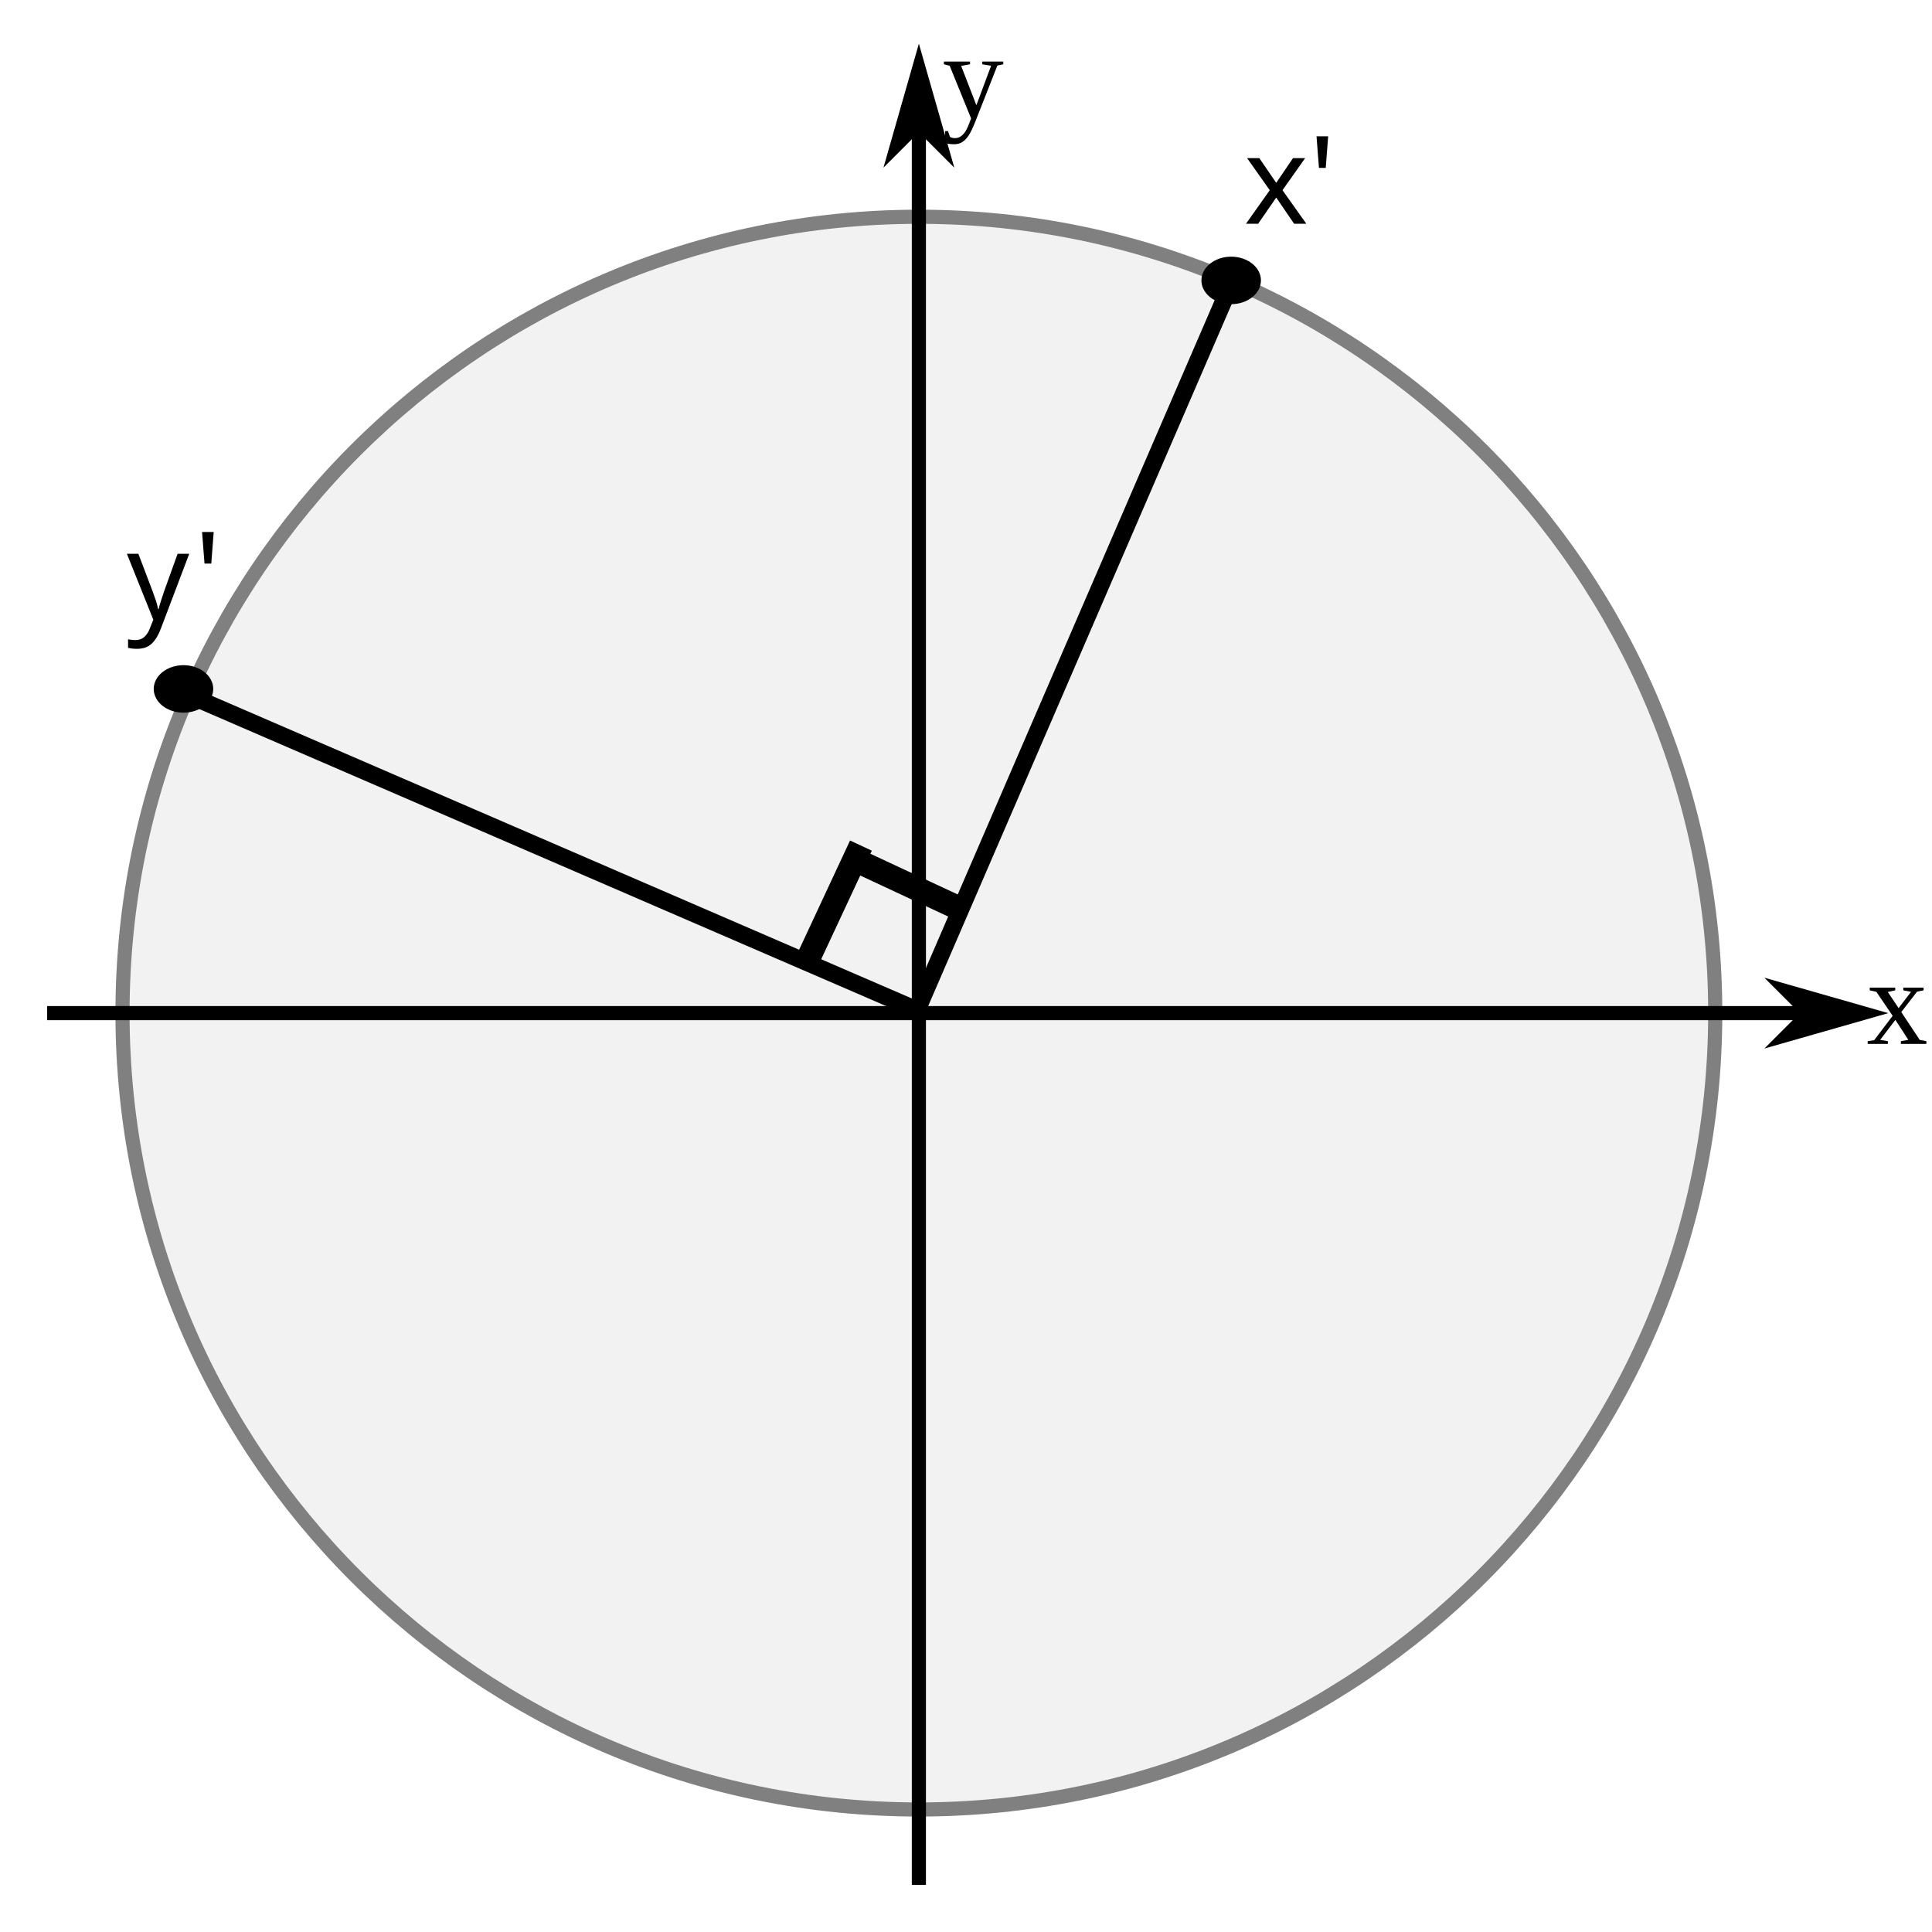
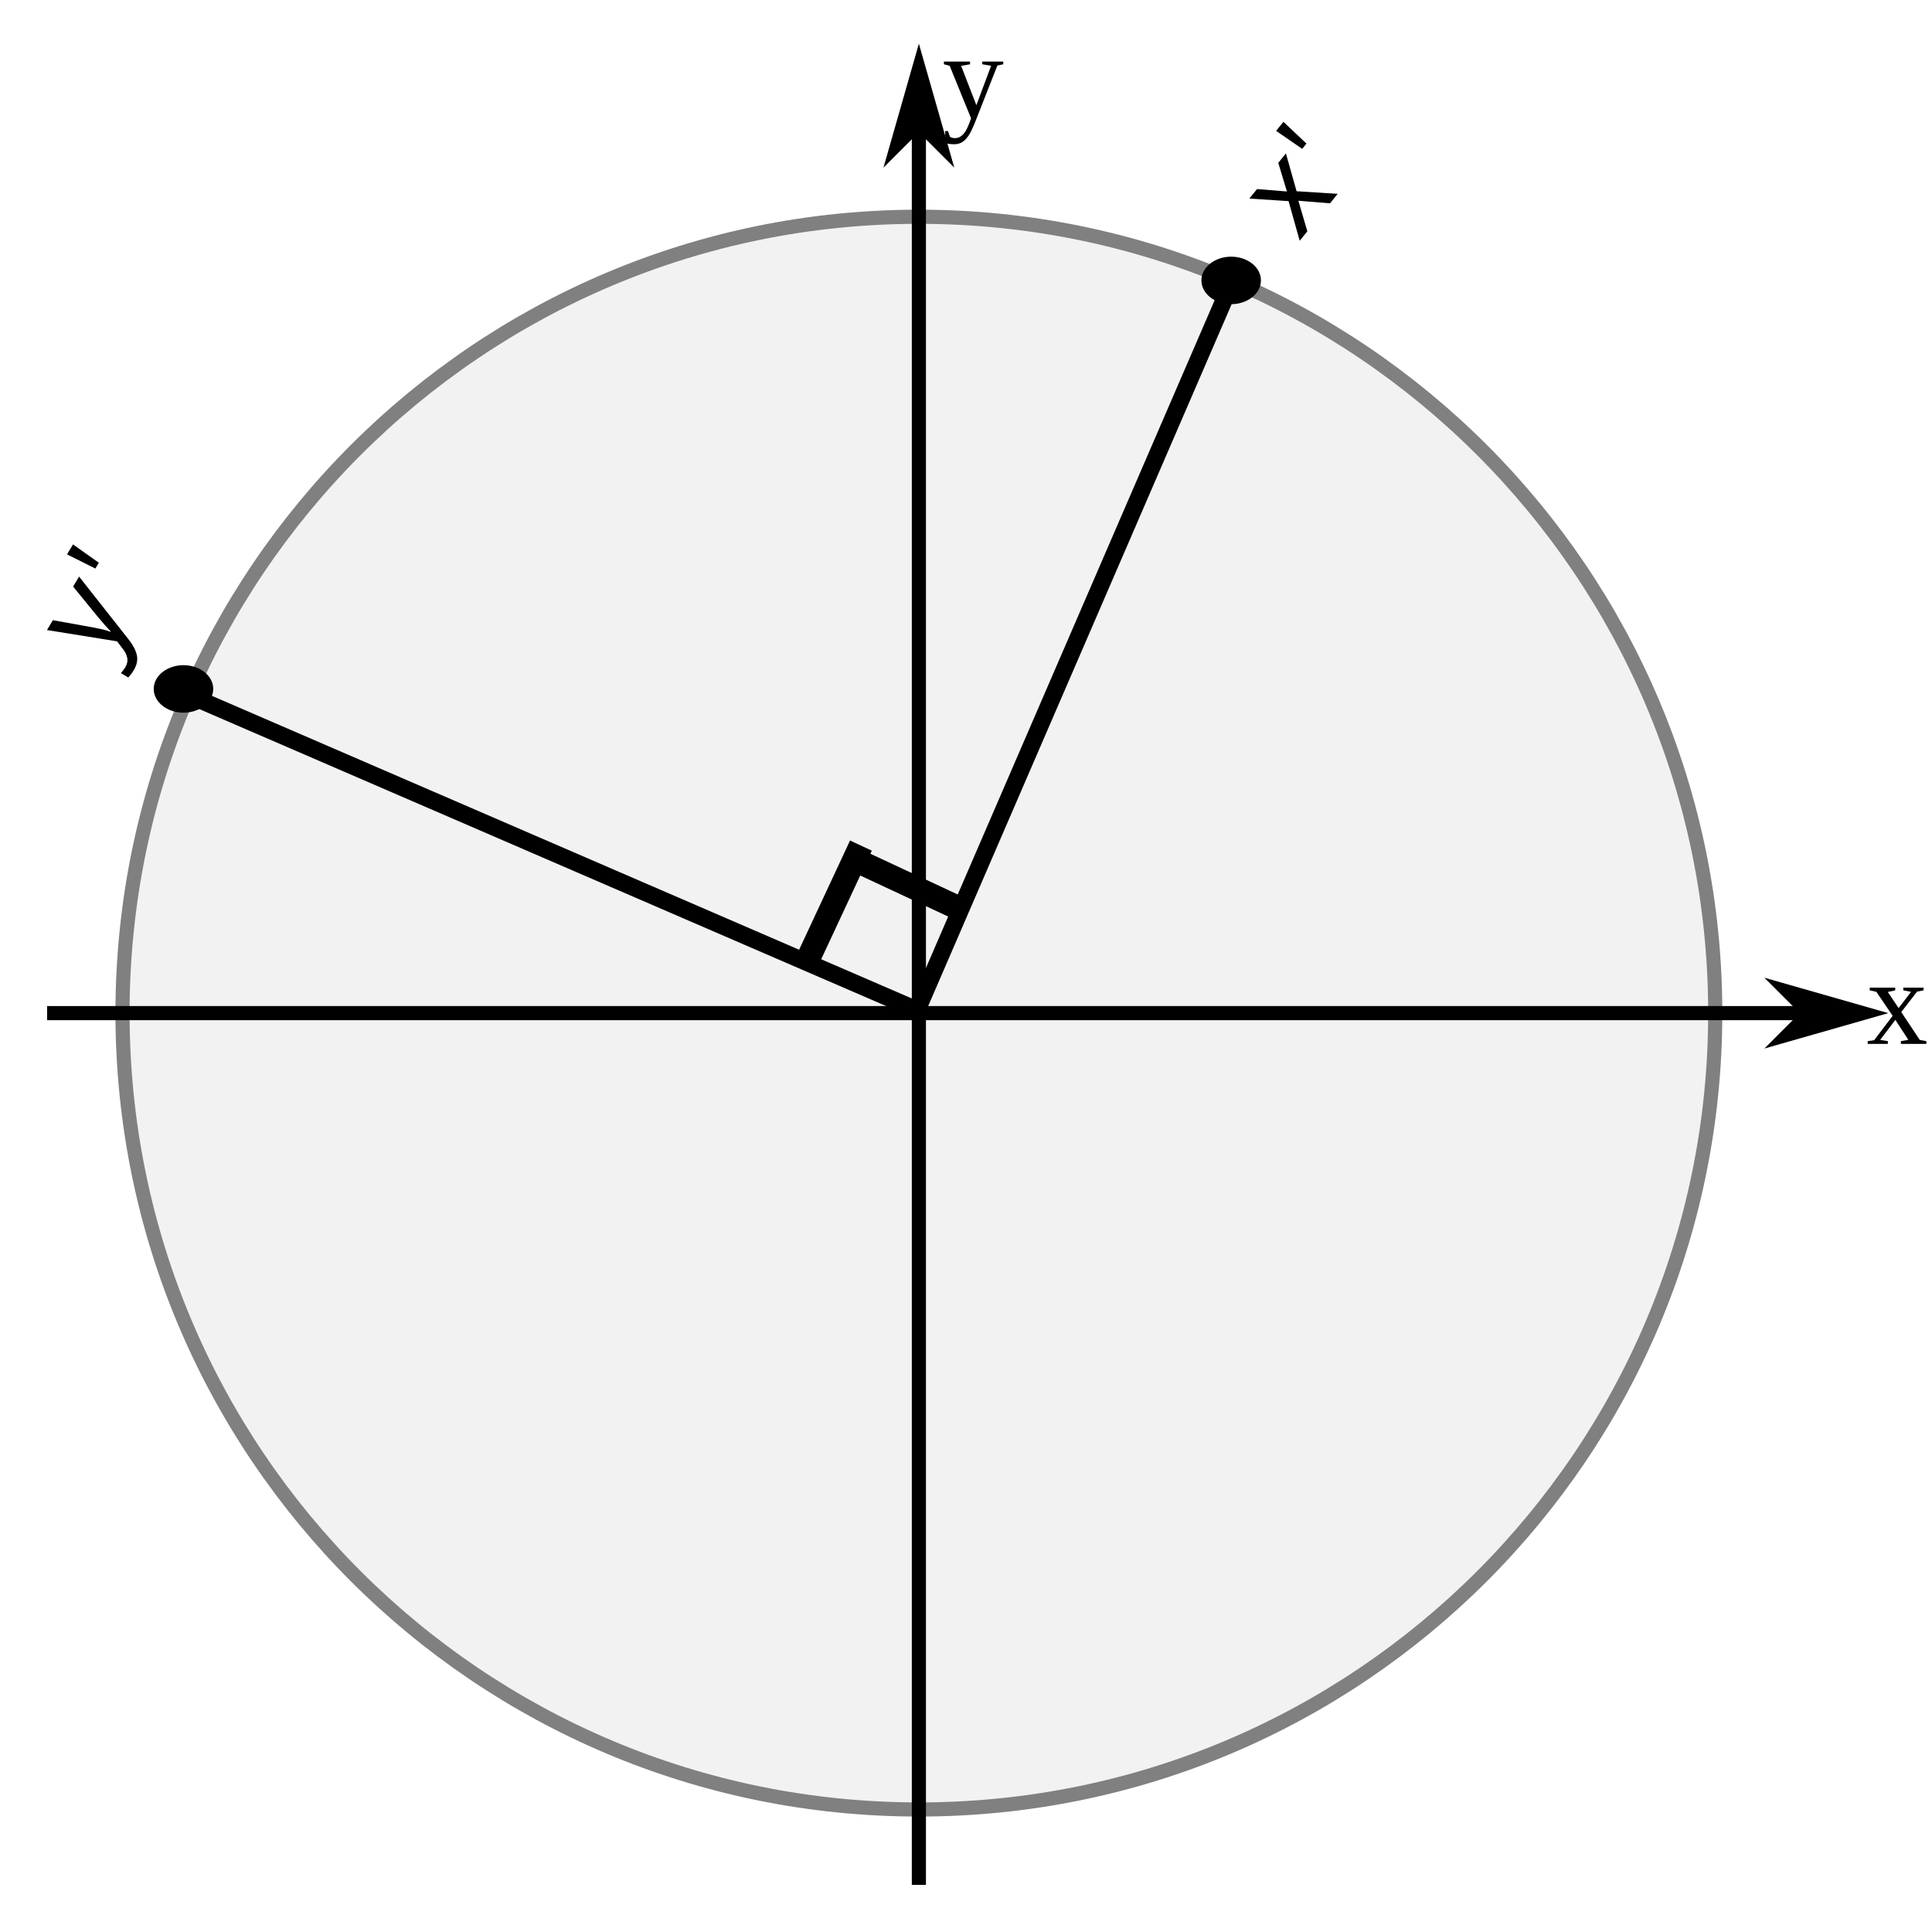
<svg xmlns="http://www.w3.org/2000/svg" width="410" height="410" version="1.1" id="svg12">
  <defs id="defs1">
    <marker id="a" orient="auto" overflow="visible">
      <path stroke="#000" stroke-width=".5" d="M-4,0l-2,2 7,-2 -7,-2 2,2z" id="path1" />
    </marker>
  </defs>
  <g stroke="#000" stroke-width="3" id="g5">
    <circle cx="195" cy="215" r="169" fill="#f2f2f2" stroke="gray" id="circle1" />
    <path marker-end="url(#a)" d="M195,400V15" id="path3" />
    <path marker-end="url(#a)" d="M10,215h385" id="path4" />
    <path d="M 194.577,214.454 260.734,61.442" id="path5" style="stroke-width:3.642" />
    <path d="M 195.06,214.544 42.047,148.386" id="path2" style="stroke-width:3.642" />
  </g>
  <g stroke-linecap="round" stroke-width="5" id="g7" transform="matrix(0.987542,0,0,0.9744945,4.873987,4.004209)" />
  <ellipse cx="261.275" cy="59.51" id="circle7" rx="6.315" ry="5.04" style="stroke-width:1.88" />
  <g font-size="26" id="g12">
    <text x="396.119" y="221.53" id="text7">x</text>
    <text x="200" y="25" id="text8">y</text>
-     <text x="263.947" y="47.491" fill="#3c8031" id="text4" style="font-style:normal;font-variant:normal;font-weight:normal;font-stretch:normal;font-size:26px;font-family:sans-serif;-inkscape-font-specification:'sans-serif, Normal';font-variant-ligatures:normal;font-variant-caps:normal;font-variant-numeric:normal;font-variant-east-asian:normal;fill:#000000;fill-opacity:1">
-       <tspan id="tspan9" x="263.947" y="47.491">x'</tspan>
+     <text x="133.402" y="246.5" fill="#3c8031" id="text4" style="font-style:normal;font-variant:normal;font-weight:normal;font-stretch:normal;font-size:26px;font-family:sans-serif;-inkscape-font-specification:'sans-serif, Normal';font-variant-ligatures:normal;font-variant-caps:normal;font-variant-numeric:normal;font-variant-east-asian:normal;fill:#000000;fill-opacity:1" transform="rotate(-51)">
+       <tspan id="tspan9" x="133.402" y="246.5">x'</tspan>
    </text>
  </g>
-   <text x="26.895" y="131.459" fill="#3c8031" id="text11-6" style="font-style:normal;font-variant:normal;font-weight:normal;font-stretch:normal;font-size:26px;font-family:sans-serif;-inkscape-font-specification:'sans-serif, Normal';font-variant-ligatures:normal;font-variant-caps:normal;font-variant-numeric:normal;font-variant-east-asian:normal;fill:#000000;fill-opacity:1">
-     <tspan id="tspan8" x="26.895" y="131.459">y'</tspan>
+   <text x="-109.503" y="91.348" fill="#3c8031" id="text11-6" style="font-style:normal;font-variant:normal;font-weight:normal;font-stretch:normal;font-size:26px;font-family:sans-serif;-inkscape-font-specification:'sans-serif, Normal';font-variant-ligatures:normal;font-variant-caps:normal;font-variant-numeric:normal;font-variant-east-asian:normal;fill:#000000;fill-opacity:1" transform="rotate(-59)">
+     <tspan id="tspan8" x="-109.503" y="91.348">y'</tspan>
  </text>
  <ellipse cx="38.937" cy="146.201" id="ellipse2" rx="6.315" ry="5.04" style="stroke-width:1.88" />
  <rect style="fill:#000000" id="rect6" width="26.007" height="5.1" x="239.636" y="86.142" transform="rotate(25)" />
  <rect style="fill:#000000" id="rect7" width="26.007" height="5.1" x="-111.427" y="238.873" transform="rotate(-65)" />
</svg>
